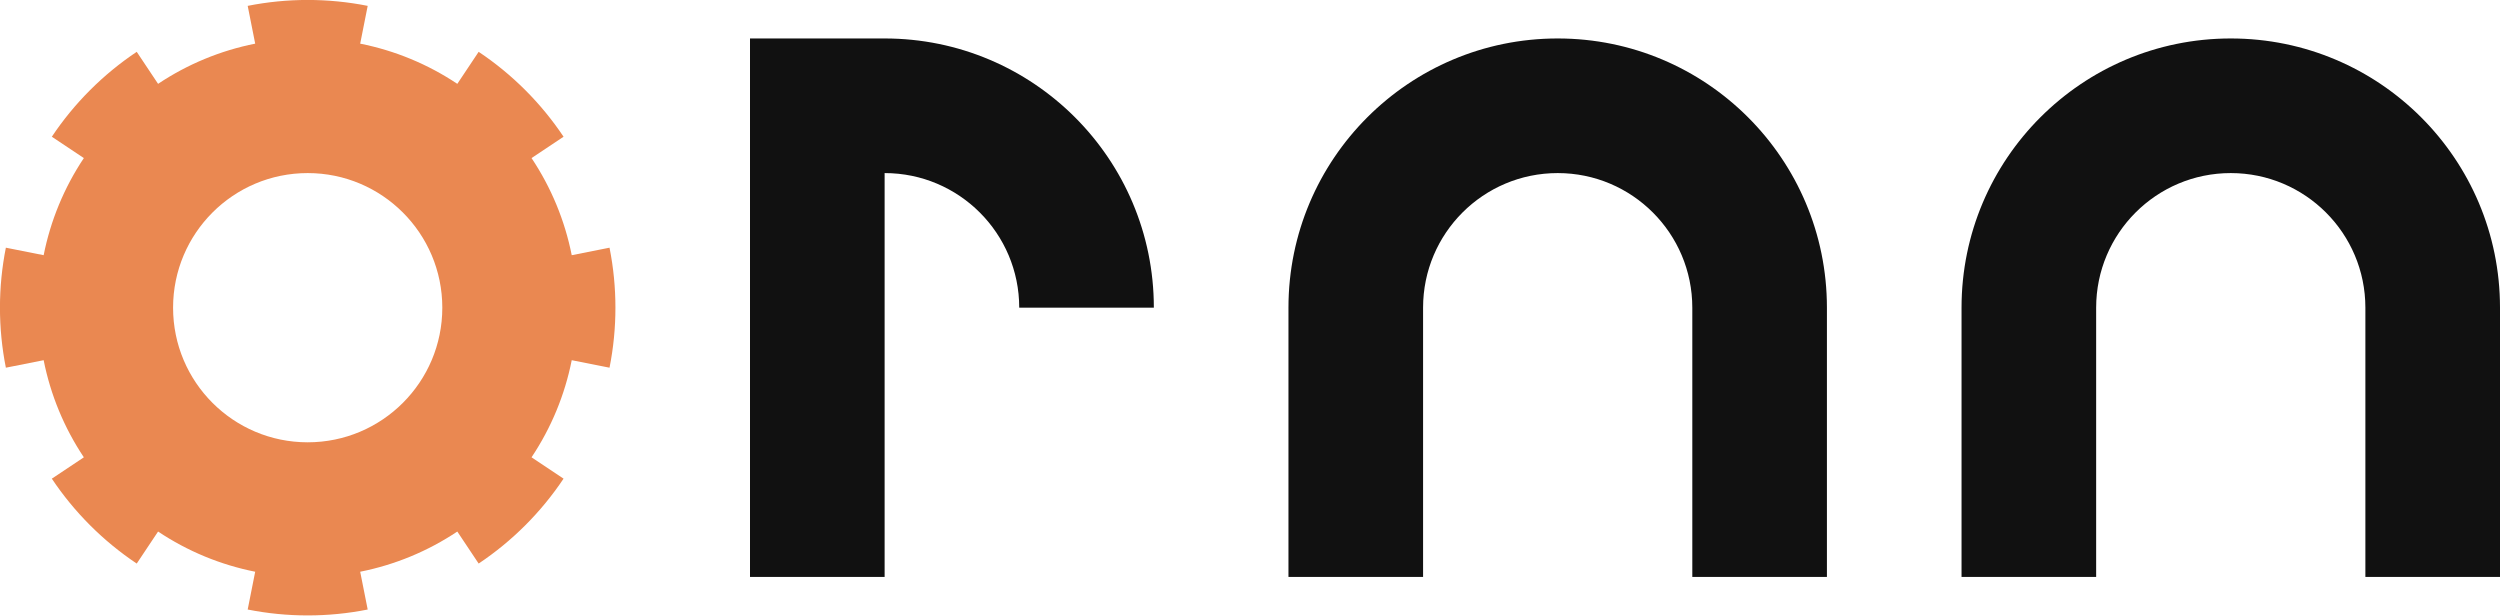
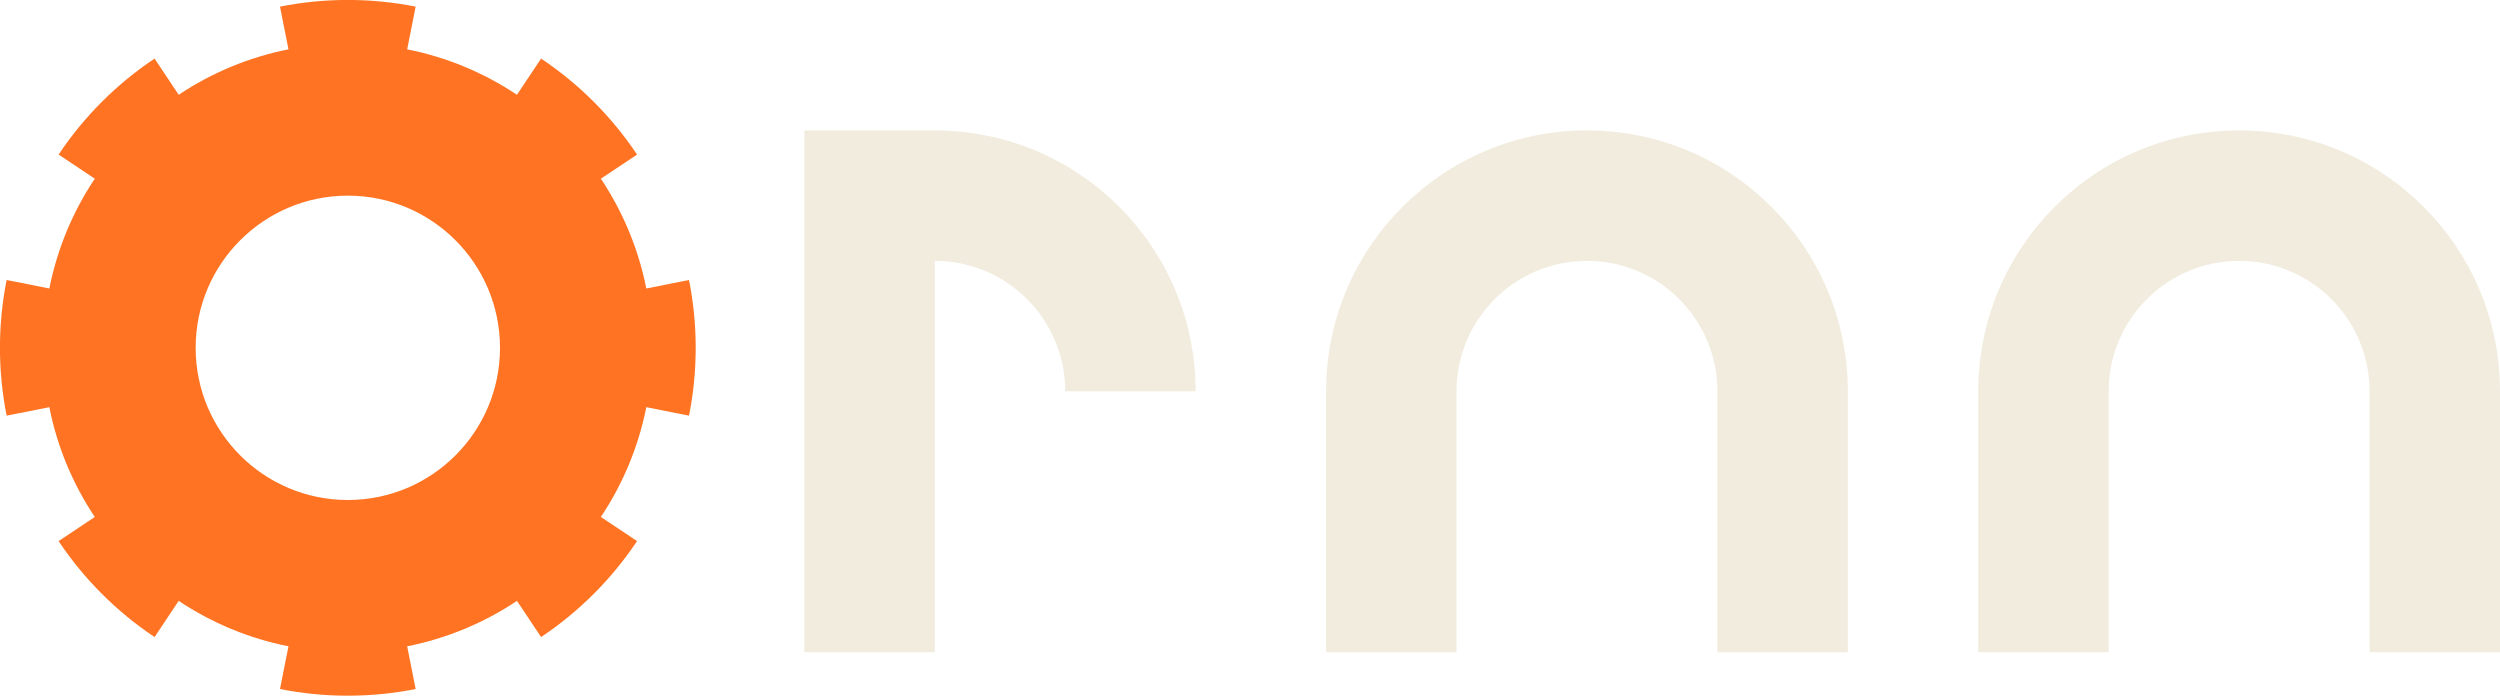
- <svg xmlns="http://www.w3.org/2000/svg" viewBox="0 0 260 64" width="260" height="64" role="img" aria-labelledby="t d">
-   <path fill="#EA8851" fill-rule="evenodd" d="M63.39,38.24 L59.46,37.46 A28,28 0 0,1 55.28,47.56 L58.61,49.78 A32,32 0 0,1 49.78,58.61 L47.56,55.28 A28,28 0 0,1 37.46,59.46 L38.24,63.39 A32,32 0 0,1 25.76,63.39 L26.54,59.46 A28,28 0 0,1 16.44,55.28 L14.22,58.61 A32,32 0 0,1 5.39,49.78 L8.72,47.56 A28,28 0 0,1 4.54,37.46 L0.61,38.24 A32,32 0 0,1 0.61,25.76 L4.54,26.54 A28,28 0 0,1 8.72,16.44 L5.39,14.22 A32,32 0 0,1 14.22,5.39 L16.44,8.72 A28,28 0 0,1 26.54,4.54 L25.76,0.61 A32,32 0 0,1 38.24,0.61 L37.46,4.54 A28,28 0 0,1 47.56,8.72 L49.78,5.39 A32,32 0 0,1 58.61,14.22 L55.28,16.44 A28,28 0 0,1 59.46,26.54 L63.39,25.76 A32,32 0 0,1 63.39,38.24 Z M46,32 A14,14 0 1,0 18,32 A14,14 0 1,0 46,32 Z" />
-   <g fill="#111111">
-     <path d="M78,60 L78,4 L92,4 A28,28 0 0,1 120,32 L106,32 A14,14 0 0,0 92,18 L92,60 Z" />
-     <path d="M134,60 L134,32 A28,28 0 0,1 190,32 L190,60 L176,60 L176,32 A14,14 0 0,0 148,32 L148,60 Z" />
-     <path d="M204,60 L204,32 A28,28 0 0,1 260,32 L260,60 L246,60 L246,32 A14,14 0 0,0 218,32 L218,60 Z" />
+ <svg xmlns="http://www.w3.org/2000/svg" viewBox="0 0 230 64" role="img" aria-label="ORNN">
+   <path fill="#FF7322" fill-rule="evenodd" d="M63.39,38.24 L59.46,37.46 A28,28 0 0,1 55.28,47.56 L58.61,49.78 A32,32 0 0,1 49.78,58.61 L47.56,55.28 A28,28 0 0,1 37.46,59.46 L38.24,63.39 A32,32 0 0,1 25.76,63.39 L26.54,59.46 A28,28 0 0,1 16.44,55.28 L14.22,58.61 A32,32 0 0,1 5.39,49.78 L8.72,47.56 A28,28 0 0,1 4.54,37.46 L0.61,38.24 A32,32 0 0,1 0.61,25.76 L4.54,26.54 A28,28 0 0,1 8.72,16.44 L5.39,14.22 A32,32 0 0,1 14.22,5.39 L16.44,8.72 A28,28 0 0,1 26.54,4.54 L25.76,0.61 A32,32 0 0,1 38.24,0.61 L37.46,4.54 A28,28 0 0,1 47.56,8.72 L49.78,5.39 A32,32 0 0,1 58.61,14.22 L55.28,16.44 A28,28 0 0,1 59.46,26.54 L63.39,25.76 A32,32 0 0,1 63.39,38.24 Z M46,32 A14,14 0 1,0 18,32 A14,14 0 1,0 46,32 Z" />
+   <g fill="#F1ECDE">
+     <path d="M74,60 L74,12 L86,12 A24,24 0 0,1 110,36 L98,36 A12,12 0 0,0 86,24 L86,60 Z" />
+     <path d="M122,60 L122,36 A24,24 0 0,1 170,36 L170,60 L158,60 L158,36 A12,12 0 0,0 134,36 L134,60 Z" />
+     <path d="M182,60 L182,36 A24,24 0 0,1 230,36 L230,60 L218,60 L218,36 A12,12 0 0,0 194,36 L194,60 Z" />
  </g>
</svg>
